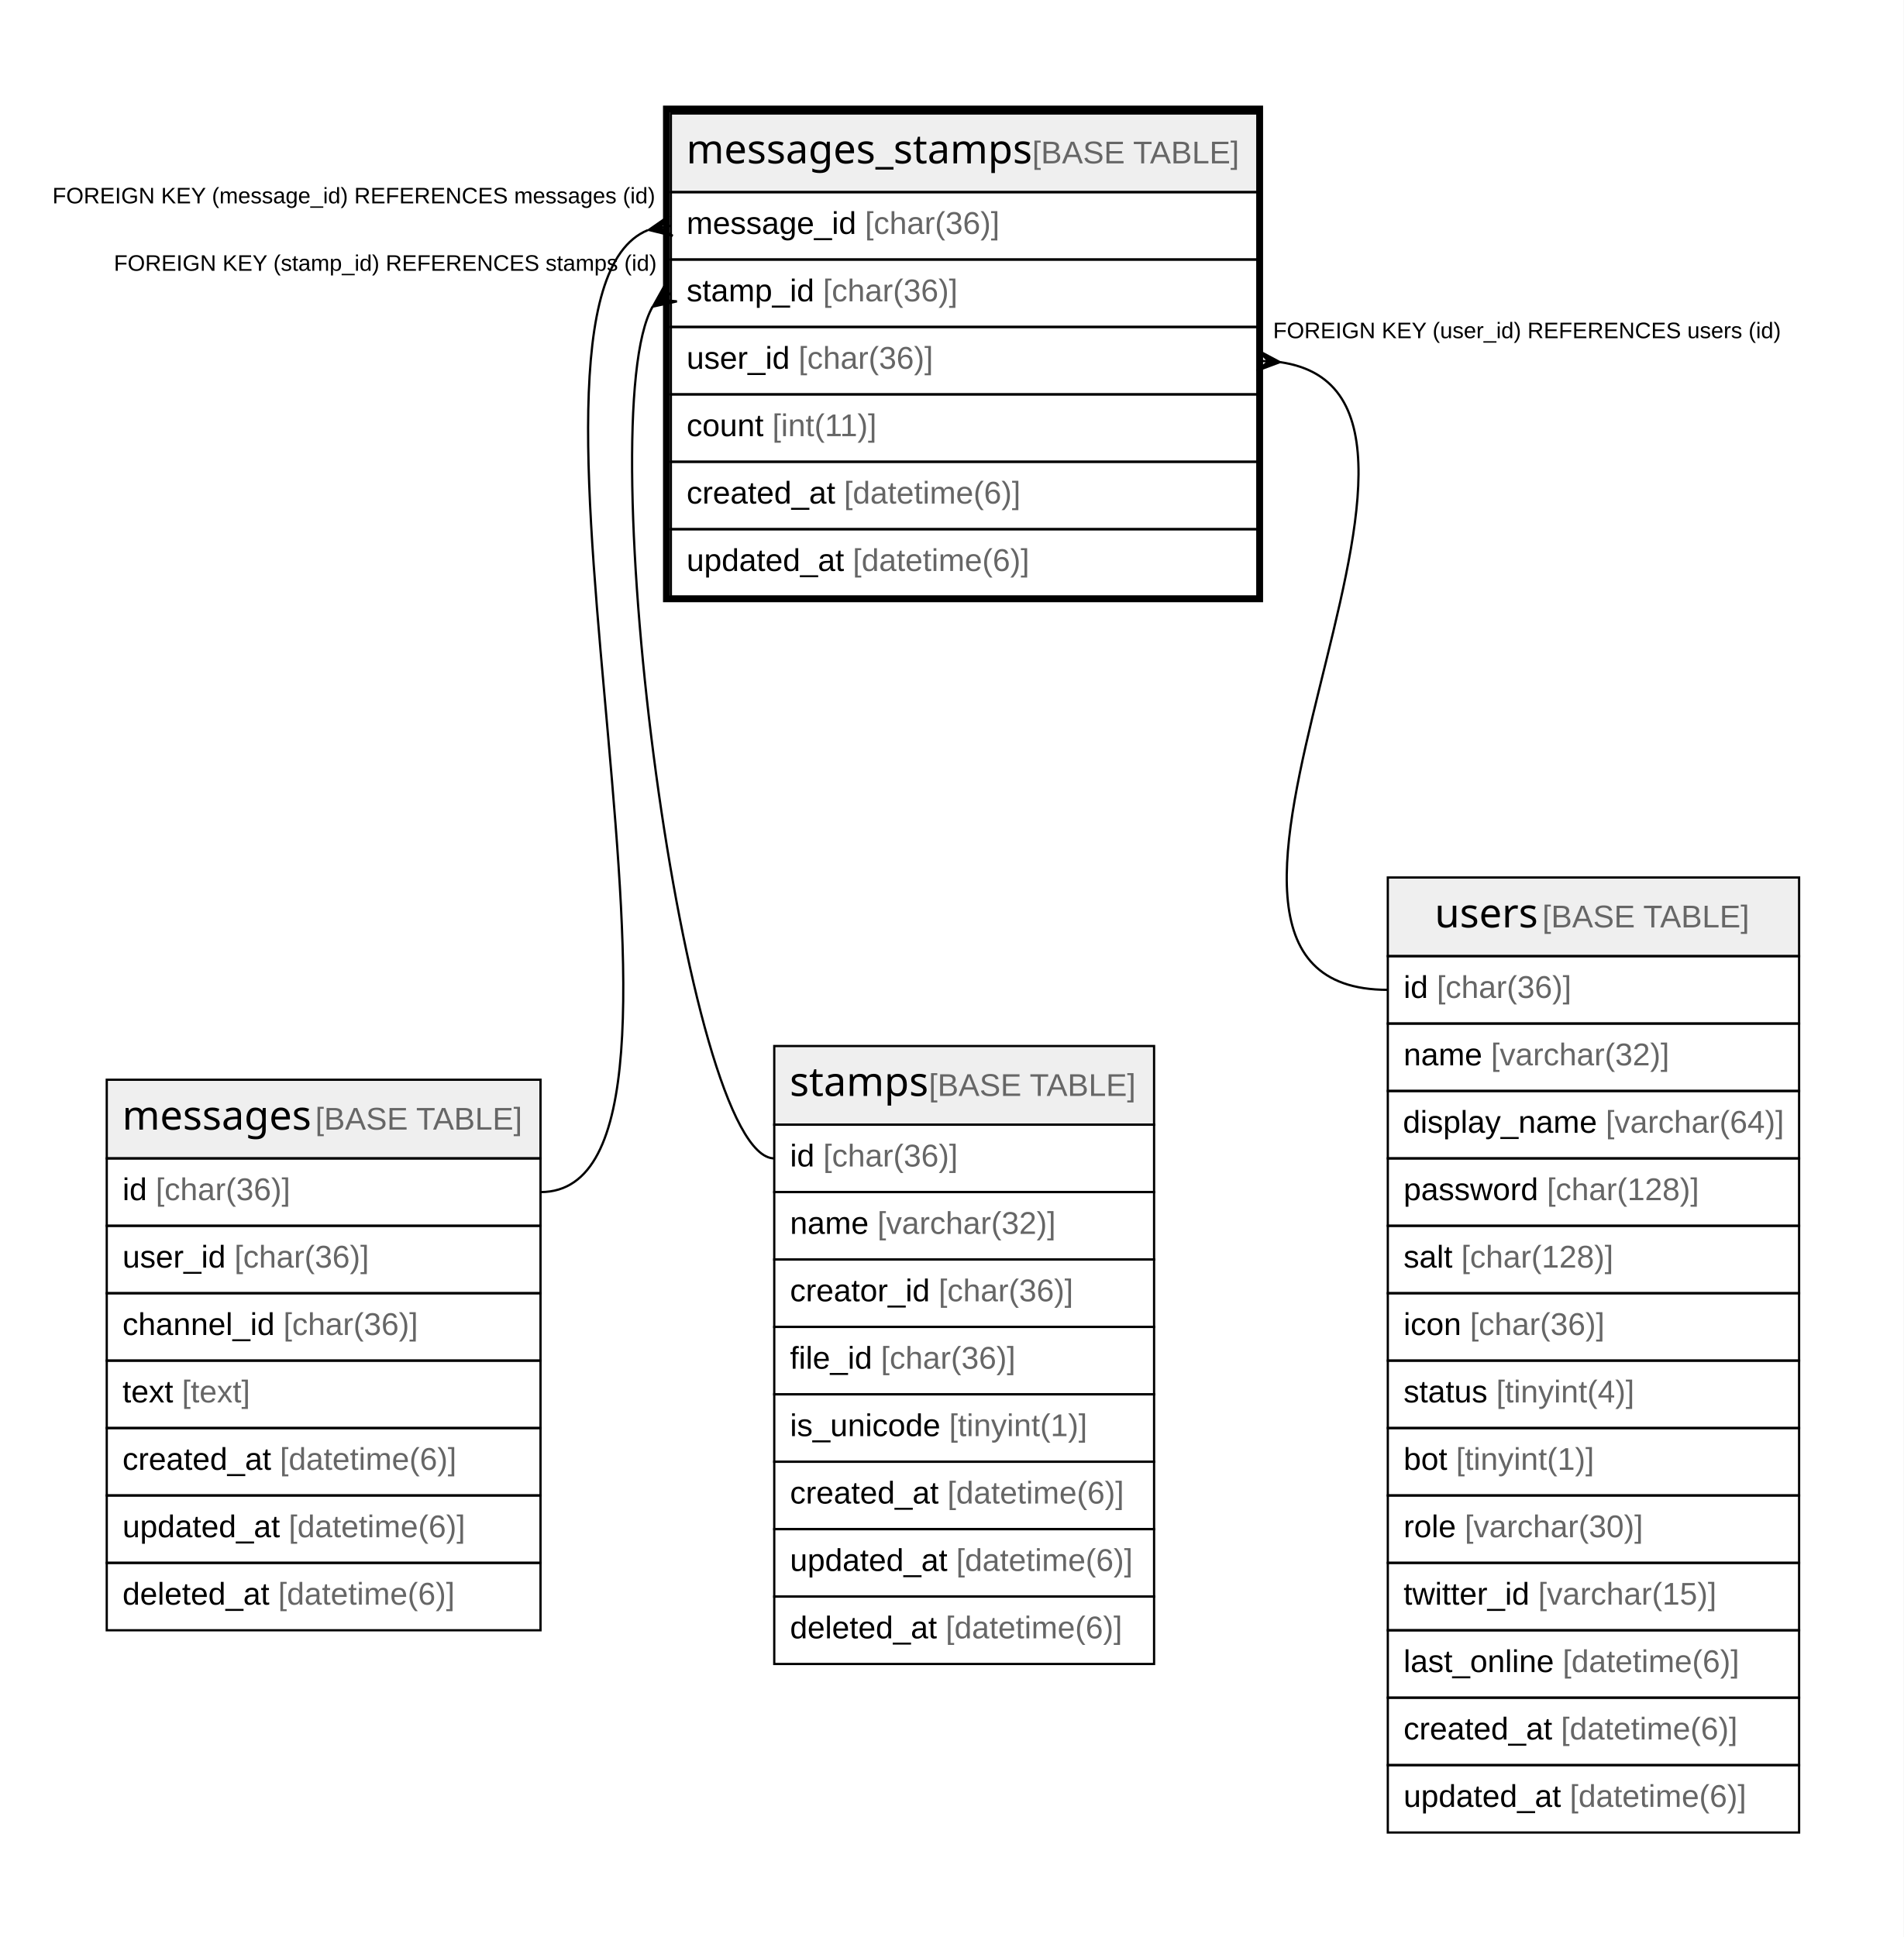
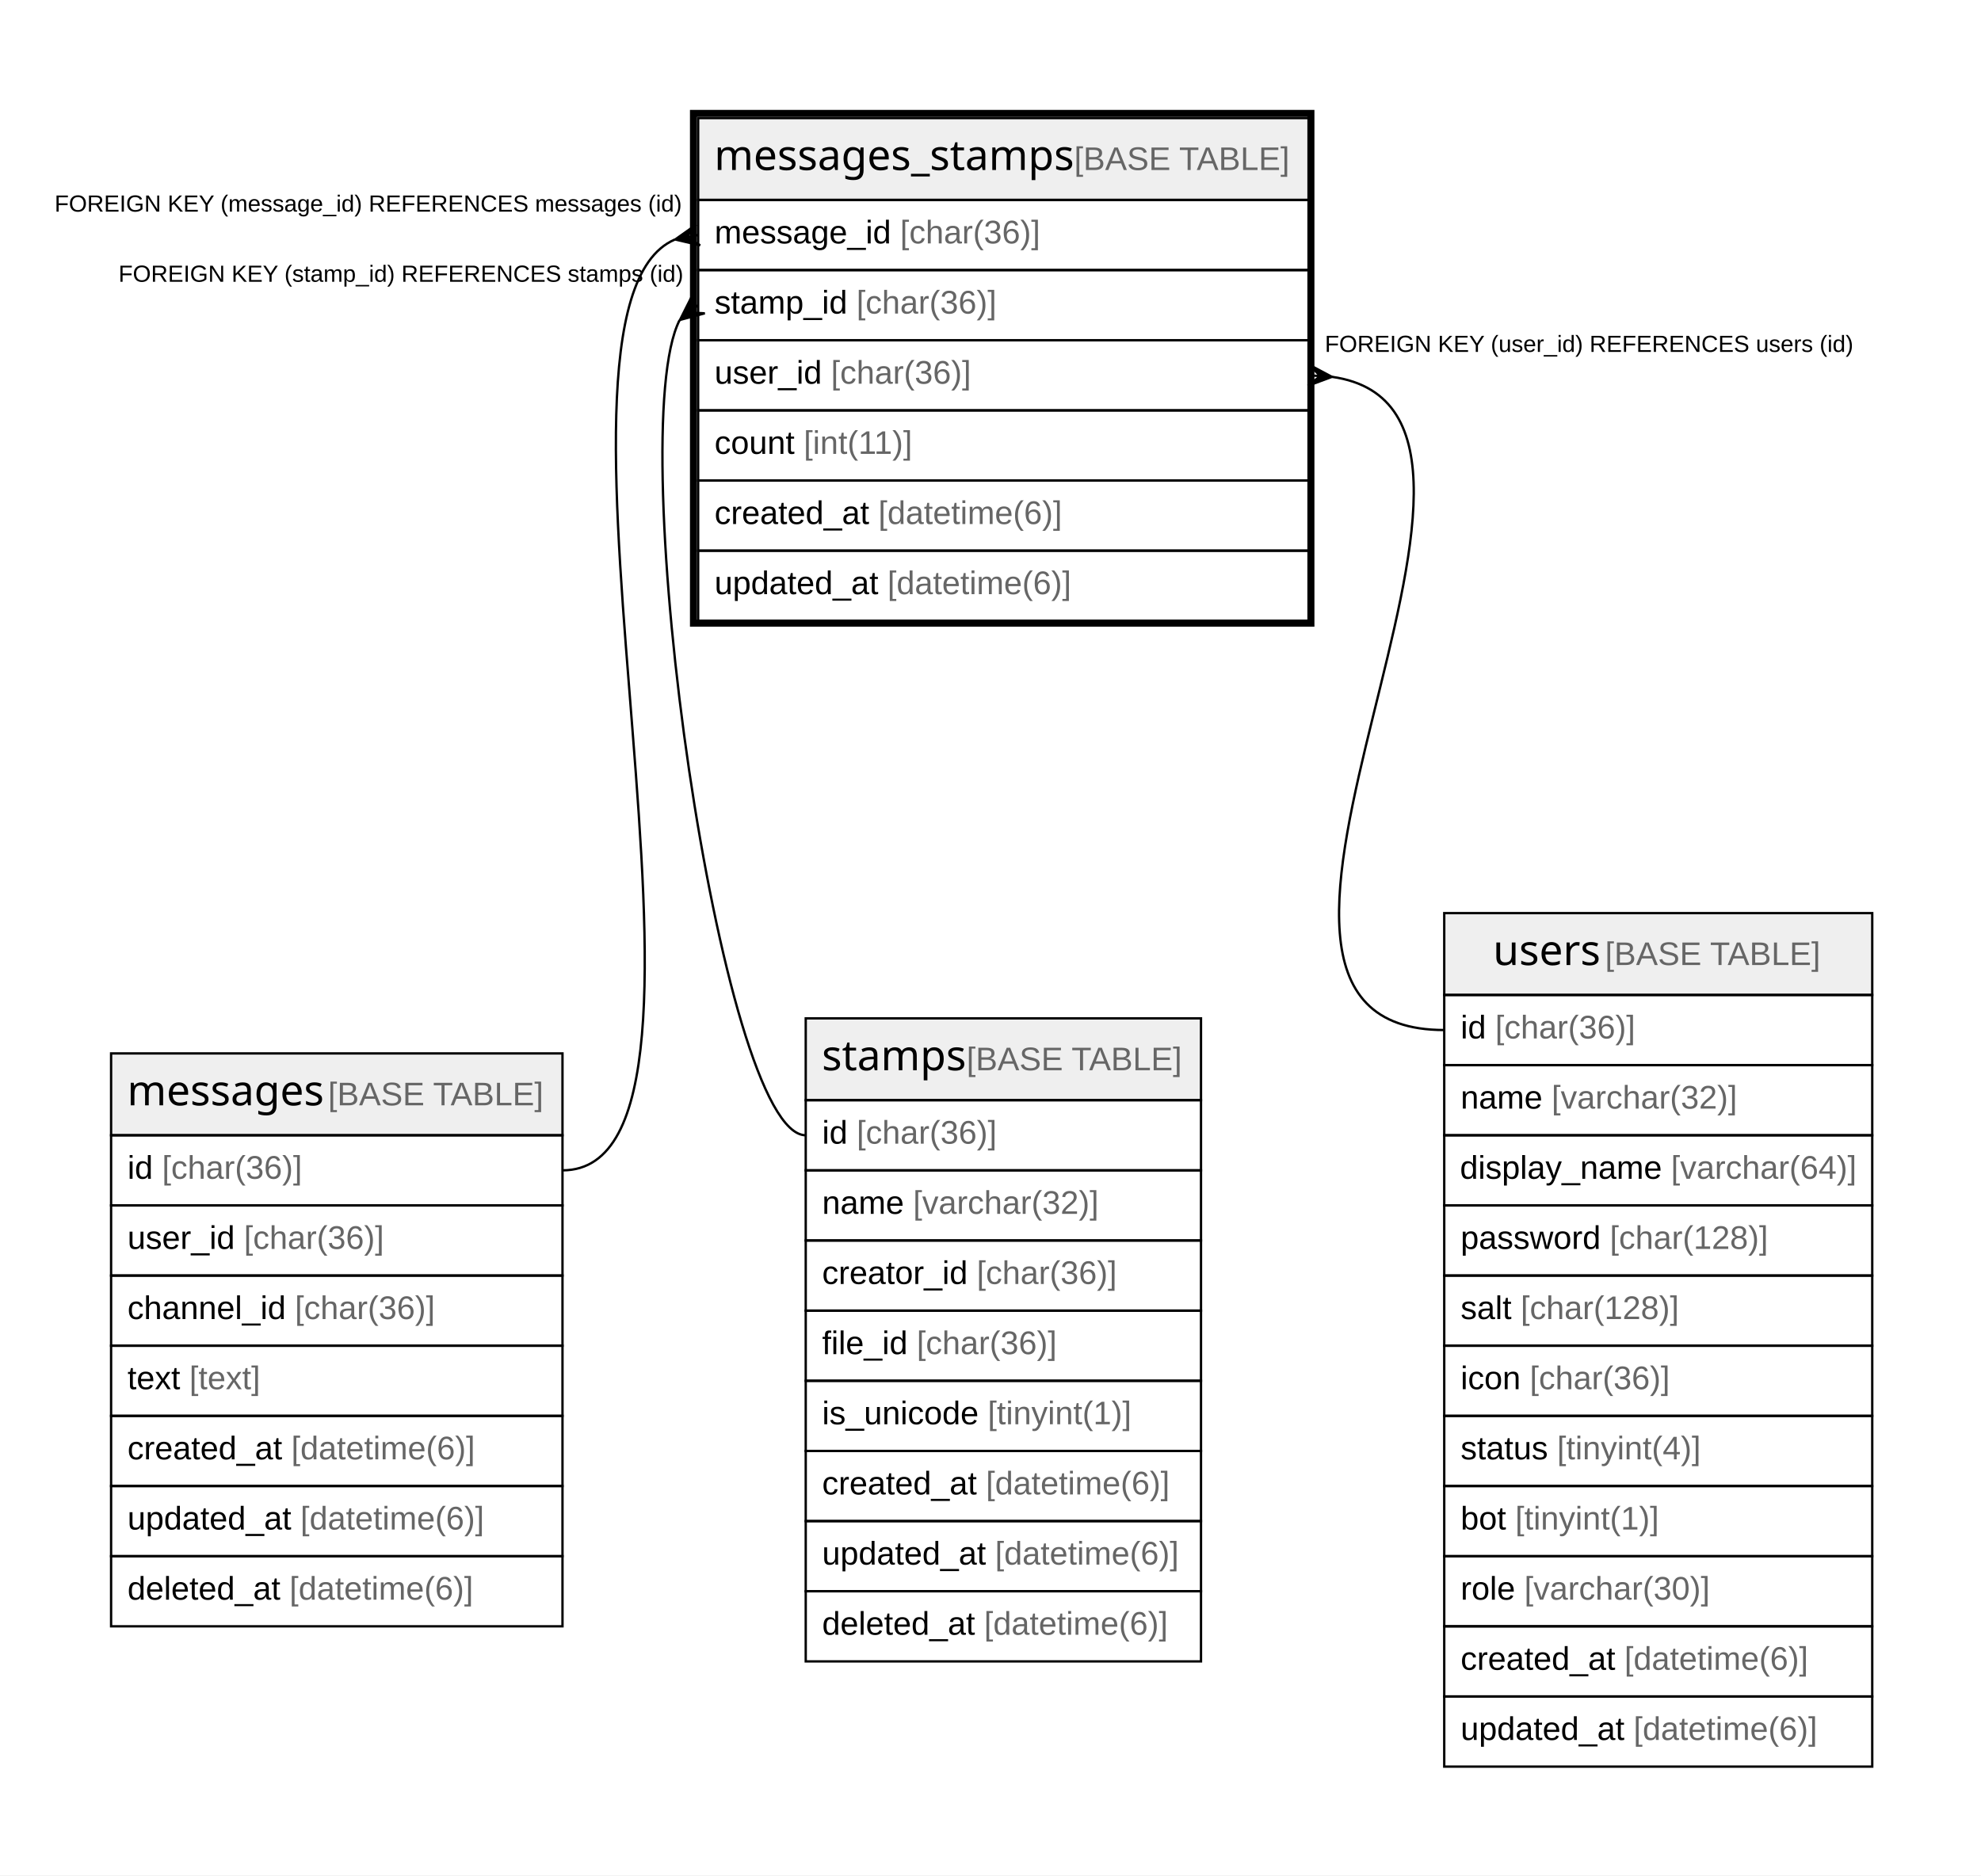
- <svg xmlns="http://www.w3.org/2000/svg" width="847pt" height="862pt" viewBox="0.00 0.00 847.00 862.00">
-   <g id="graph0" class="graph" transform="scale(1 1) rotate(0) translate(4 858)">
-     <polygon fill="#ffffff" stroke="transparent" points="-4,4 -4,-858 843,-858 843,4 -4,4" />
+ <svg xmlns="http://www.w3.org/2000/svg" width="847pt" height="802pt" viewBox="0.00 0.00 847.00 802.00">
+   <g id="graph0" class="graph" transform="scale(1 1) rotate(0) translate(4 798)">
+     <polygon fill="#ffffff" stroke="transparent" points="-4,4 -4,-798 843,-798 843,4 -4,4" />
    <g id="node1" class="node">
-       <polygon fill="#efefef" stroke="transparent" points="294.5,-772.5 294.5,-807.5 555.5,-807.5 555.5,-772.5 294.5,-772.5" />
-       <polygon fill="none" stroke="#000000" points="294.5,-772.5 294.5,-807.5 555.5,-807.5 555.5,-772.5 294.5,-772.5" />
-       <text text-anchor="start" x="301.358" y="-785.3" font-family="Arial Bold" font-size="18.00" fill="#000000">messages_stamps</text>
-       <text text-anchor="start" x="451.388" y="-785.3" font-family="Arial" font-size="14.00" fill="#000000"> </text>
-       <text text-anchor="start" x="455.279" y="-785.3" font-family="Arial" font-size="14.00" fill="#666666">[BASE TABLE]</text>
-       <polygon fill="none" stroke="#000000" points="294.5,-742.5 294.5,-772.5 555.5,-772.5 555.5,-742.5 294.5,-742.5" />
-       <text text-anchor="start" x="301.5" y="-753.9" font-family="Arial" font-size="14.00" fill="#000000">message_id </text>
-       <text text-anchor="start" x="380.853" y="-753.9" font-family="Arial" font-size="14.00" fill="#666666">[char(36)]</text>
-       <polygon fill="none" stroke="#000000" points="294.5,-712.5 294.5,-742.5 555.5,-742.5 555.5,-712.5 294.5,-712.5" />
-       <text text-anchor="start" x="301.5" y="-723.9" font-family="Arial" font-size="14.00" fill="#000000">stamp_id </text>
-       <text text-anchor="start" x="362.179" y="-723.9" font-family="Arial" font-size="14.00" fill="#666666">[char(36)]</text>
+       <polygon fill="#efefef" stroke="transparent" points="294.5,-712.5 294.5,-747.5 555.5,-747.5 555.5,-712.5 294.5,-712.5" />
+       <polygon fill="none" stroke="#000000" points="294.5,-712.5 294.5,-747.5 555.5,-747.5 555.5,-712.5 294.5,-712.5" />
+       <text text-anchor="start" x="301.358" y="-725.3" font-family="Arial Bold" font-size="18.00" fill="#000000">messages_stamps</text>
+       <text text-anchor="start" x="451.388" y="-725.3" font-family="Arial" font-size="14.00" fill="#000000"> </text>
+       <text text-anchor="start" x="455.279" y="-725.3" font-family="Arial" font-size="14.00" fill="#666666">[BASE TABLE]</text>
      <polygon fill="none" stroke="#000000" points="294.5,-682.5 294.5,-712.5 555.5,-712.5 555.5,-682.5 294.5,-682.5" />
-       <text text-anchor="start" x="301.5" y="-693.9" font-family="Arial" font-size="14.00" fill="#000000">user_id </text>
-       <text text-anchor="start" x="351.288" y="-693.9" font-family="Arial" font-size="14.00" fill="#666666">[char(36)]</text>
+       <text text-anchor="start" x="301.5" y="-693.9" font-family="Arial" font-size="14.00" fill="#000000">message_id </text>
+       <text text-anchor="start" x="380.853" y="-693.9" font-family="Arial" font-size="14.00" fill="#666666">[char(36)]</text>
      <polygon fill="none" stroke="#000000" points="294.5,-652.5 294.5,-682.5 555.5,-682.5 555.5,-652.5 294.5,-652.5" />
-       <text text-anchor="start" x="301.5" y="-663.9" font-family="Arial" font-size="14.00" fill="#000000">count </text>
-       <text text-anchor="start" x="339.629" y="-663.9" font-family="Arial" font-size="14.00" fill="#666666">[int(11)]</text>
+       <text text-anchor="start" x="301.5" y="-663.9" font-family="Arial" font-size="14.00" fill="#000000">stamp_id </text>
+       <text text-anchor="start" x="362.179" y="-663.9" font-family="Arial" font-size="14.00" fill="#666666">[char(36)]</text>
      <polygon fill="none" stroke="#000000" points="294.5,-622.5 294.5,-652.5 555.5,-652.5 555.5,-622.5 294.5,-622.5" />
-       <text text-anchor="start" x="301.5" y="-633.9" font-family="Arial" font-size="14.00" fill="#000000">created_at </text>
-       <text text-anchor="start" x="371.528" y="-633.9" font-family="Arial" font-size="14.00" fill="#666666">[datetime(6)]</text>
+       <text text-anchor="start" x="301.5" y="-633.9" font-family="Arial" font-size="14.00" fill="#000000">user_id </text>
+       <text text-anchor="start" x="351.288" y="-633.9" font-family="Arial" font-size="14.00" fill="#666666">[char(36)]</text>
      <polygon fill="none" stroke="#000000" points="294.5,-592.5 294.5,-622.5 555.5,-622.5 555.5,-592.5 294.5,-592.5" />
-       <text text-anchor="start" x="301.5" y="-603.9" font-family="Arial" font-size="14.00" fill="#000000">updated_at </text>
-       <text text-anchor="start" x="375.433" y="-603.9" font-family="Arial" font-size="14.00" fill="#666666">[datetime(6)]</text>
-       <polygon fill="none" stroke="#000000" stroke-width="3" points="292.5,-591.5 292.5,-809.5 556.5,-809.5 556.5,-591.5 292.5,-591.5" />
+       <text text-anchor="start" x="301.5" y="-603.9" font-family="Arial" font-size="14.00" fill="#000000">count </text>
+       <text text-anchor="start" x="339.629" y="-603.9" font-family="Arial" font-size="14.00" fill="#666666">[int(11)]</text>
+       <polygon fill="none" stroke="#000000" points="294.5,-562.5 294.5,-592.5 555.5,-592.5 555.5,-562.5 294.5,-562.5" />
+       <text text-anchor="start" x="301.5" y="-573.9" font-family="Arial" font-size="14.00" fill="#000000">created_at </text>
+       <text text-anchor="start" x="371.528" y="-573.9" font-family="Arial" font-size="14.00" fill="#666666">[datetime(6)]</text>
+       <polygon fill="none" stroke="#000000" points="294.5,-532.5 294.5,-562.5 555.5,-562.5 555.5,-532.5 294.5,-532.5" />
+       <text text-anchor="start" x="301.5" y="-543.9" font-family="Arial" font-size="14.00" fill="#000000">updated_at </text>
+       <text text-anchor="start" x="375.433" y="-543.9" font-family="Arial" font-size="14.00" fill="#666666">[datetime(6)]</text>
+       <polygon fill="none" stroke="#000000" stroke-width="3" points="292.5,-531.5 292.5,-749.5 556.5,-749.5 556.5,-531.5 292.5,-531.5" />
    </g>
    <g id="node2" class="node">
-       <polygon fill="#efefef" stroke="transparent" points="43.5,-342.5 43.5,-377.5 236.5,-377.5 236.5,-342.5 43.5,-342.5" />
-       <polygon fill="none" stroke="#000000" points="43.5,-342.5 43.5,-377.5 236.5,-377.5 236.5,-342.5 43.5,-342.5" />
-       <text text-anchor="start" x="50.365" y="-355.3" font-family="Arial Bold" font-size="18.00" fill="#000000">messages</text>
-       <text text-anchor="start" x="132.382" y="-355.3" font-family="Arial" font-size="14.00" fill="#000000"> </text>
-       <text text-anchor="start" x="136.272" y="-355.3" font-family="Arial" font-size="14.00" fill="#666666">[BASE TABLE]</text>
-       <polygon fill="none" stroke="#000000" points="43.5,-312.5 43.5,-342.5 236.5,-342.5 236.5,-312.5 43.5,-312.5" />
-       <text text-anchor="start" x="50.5" y="-323.9" font-family="Arial" font-size="14.00" fill="#000000">id </text>
-       <text text-anchor="start" x="65.28" y="-323.9" font-family="Arial" font-size="14.00" fill="#666666">[char(36)]</text>
+       <polygon fill="#efefef" stroke="transparent" points="43.5,-312.5 43.5,-347.5 236.5,-347.5 236.5,-312.5 43.5,-312.5" />
+       <polygon fill="none" stroke="#000000" points="43.5,-312.5 43.5,-347.5 236.5,-347.5 236.5,-312.5 43.5,-312.5" />
+       <text text-anchor="start" x="50.365" y="-325.3" font-family="Arial Bold" font-size="18.00" fill="#000000">messages</text>
+       <text text-anchor="start" x="132.382" y="-325.3" font-family="Arial" font-size="14.00" fill="#000000"> </text>
+       <text text-anchor="start" x="136.272" y="-325.3" font-family="Arial" font-size="14.00" fill="#666666">[BASE TABLE]</text>
      <polygon fill="none" stroke="#000000" points="43.5,-282.5 43.5,-312.5 236.5,-312.5 236.5,-282.5 43.5,-282.5" />
-       <text text-anchor="start" x="50.5" y="-293.9" font-family="Arial" font-size="14.00" fill="#000000">user_id </text>
-       <text text-anchor="start" x="100.288" y="-293.9" font-family="Arial" font-size="14.00" fill="#666666">[char(36)]</text>
+       <text text-anchor="start" x="50.5" y="-293.9" font-family="Arial" font-size="14.00" fill="#000000">id </text>
+       <text text-anchor="start" x="65.28" y="-293.9" font-family="Arial" font-size="14.00" fill="#666666">[char(36)]</text>
      <polygon fill="none" stroke="#000000" points="43.5,-252.5 43.5,-282.5 236.5,-282.5 236.5,-252.5 43.5,-252.5" />
-       <text text-anchor="start" x="50.5" y="-263.9" font-family="Arial" font-size="14.00" fill="#000000">channel_id </text>
-       <text text-anchor="start" x="122.082" y="-263.9" font-family="Arial" font-size="14.00" fill="#666666">[char(36)]</text>
+       <text text-anchor="start" x="50.5" y="-263.9" font-family="Arial" font-size="14.00" fill="#000000">user_id </text>
+       <text text-anchor="start" x="100.288" y="-263.9" font-family="Arial" font-size="14.00" fill="#666666">[char(36)]</text>
      <polygon fill="none" stroke="#000000" points="43.5,-222.5 43.5,-252.5 236.5,-252.5 236.5,-222.5 43.5,-222.5" />
-       <text text-anchor="start" x="50.5" y="-233.9" font-family="Arial" font-size="14.00" fill="#000000">text </text>
-       <text text-anchor="start" x="76.954" y="-233.9" font-family="Arial" font-size="14.00" fill="#666666">[text]</text>
+       <text text-anchor="start" x="50.5" y="-233.9" font-family="Arial" font-size="14.00" fill="#000000">channel_id </text>
+       <text text-anchor="start" x="122.082" y="-233.9" font-family="Arial" font-size="14.00" fill="#666666">[char(36)]</text>
      <polygon fill="none" stroke="#000000" points="43.5,-192.5 43.5,-222.5 236.5,-222.5 236.5,-192.5 43.5,-192.5" />
-       <text text-anchor="start" x="50.5" y="-203.9" font-family="Arial" font-size="14.00" fill="#000000">created_at </text>
-       <text text-anchor="start" x="120.528" y="-203.9" font-family="Arial" font-size="14.00" fill="#666666">[datetime(6)]</text>
+       <text text-anchor="start" x="50.5" y="-203.9" font-family="Arial" font-size="14.00" fill="#000000">text </text>
+       <text text-anchor="start" x="76.954" y="-203.9" font-family="Arial" font-size="14.00" fill="#666666">[text]</text>
      <polygon fill="none" stroke="#000000" points="43.5,-162.5 43.5,-192.5 236.5,-192.5 236.5,-162.5 43.5,-162.5" />
-       <text text-anchor="start" x="50.5" y="-173.9" font-family="Arial" font-size="14.00" fill="#000000">updated_at </text>
-       <text text-anchor="start" x="124.433" y="-173.9" font-family="Arial" font-size="14.00" fill="#666666">[datetime(6)]</text>
+       <text text-anchor="start" x="50.5" y="-173.9" font-family="Arial" font-size="14.00" fill="#000000">created_at </text>
+       <text text-anchor="start" x="120.528" y="-173.9" font-family="Arial" font-size="14.00" fill="#666666">[datetime(6)]</text>
      <polygon fill="none" stroke="#000000" points="43.5,-132.5 43.5,-162.5 236.5,-162.5 236.5,-132.5 43.5,-132.5" />
-       <text text-anchor="start" x="50.5" y="-143.9" font-family="Arial" font-size="14.00" fill="#000000">deleted_at </text>
-       <text text-anchor="start" x="119.757" y="-143.9" font-family="Arial" font-size="14.00" fill="#666666">[datetime(6)]</text>
+       <text text-anchor="start" x="50.5" y="-143.9" font-family="Arial" font-size="14.00" fill="#000000">updated_at </text>
+       <text text-anchor="start" x="124.433" y="-143.9" font-family="Arial" font-size="14.00" fill="#666666">[datetime(6)]</text>
+       <polygon fill="none" stroke="#000000" points="43.5,-102.5 43.5,-132.5 236.5,-132.5 236.5,-102.5 43.5,-102.5" />
+       <text text-anchor="start" x="50.5" y="-113.9" font-family="Arial" font-size="14.00" fill="#000000">deleted_at </text>
+       <text text-anchor="start" x="119.757" y="-113.9" font-family="Arial" font-size="14.00" fill="#666666">[datetime(6)]</text>
    </g>
    <g id="edge1" class="edge">
-       <path fill="none" stroke="#000000" d="M284.232,-755.583C208.261,-724.562 329.154,-327.5 236.5,-327.5" />
-       <polygon fill="#000000" stroke="#000000" points="284.67,-755.665 293.674,-761.924 289.585,-756.582 294.5,-757.5 294.5,-757.5 294.5,-757.5 289.585,-756.582 295.326,-753.076 284.67,-755.665 284.67,-755.665" />
-       <text text-anchor="start" x="19.327" y="-767.5" font-family="Arial" font-size="10.00" fill="#000000">FOREIGN KEY (message_id) REFERENCES messages (id)</text>
+       <path fill="none" stroke="#000000" d="M284.486,-695.537C214.304,-665.36 322.635,-297.5 236.5,-297.5" />
+       <polygon fill="#000000" stroke="#000000" points="284.687,-695.576 293.634,-701.916 289.593,-696.538 294.5,-697.5 294.5,-697.5 294.5,-697.5 289.593,-696.538 295.366,-693.084 284.687,-695.576 284.687,-695.576" />
+       <text text-anchor="start" x="19.327" y="-707.5" font-family="Arial" font-size="10.00" fill="#000000">FOREIGN KEY (message_id) REFERENCES messages (id)</text>
    </g>
    <g id="node3" class="node">
-       <polygon fill="#efefef" stroke="transparent" points="340.5,-357.5 340.5,-392.5 509.5,-392.5 509.5,-357.5 340.5,-357.5" />
-       <polygon fill="none" stroke="#000000" points="340.5,-357.5 340.5,-392.5 509.5,-392.5 509.5,-357.5 340.5,-357.5" />
-       <text text-anchor="start" x="347.37" y="-370.3" font-family="Arial Bold" font-size="18.00" fill="#000000">stamps</text>
-       <text text-anchor="start" x="405.377" y="-370.3" font-family="Arial" font-size="14.00" fill="#000000"> </text>
-       <text text-anchor="start" x="409.267" y="-370.3" font-family="Arial" font-size="14.00" fill="#666666">[BASE TABLE]</text>
-       <polygon fill="none" stroke="#000000" points="340.5,-327.5 340.5,-357.5 509.5,-357.5 509.5,-327.5 340.5,-327.5" />
-       <text text-anchor="start" x="347.5" y="-338.9" font-family="Arial" font-size="14.00" fill="#000000">id </text>
-       <text text-anchor="start" x="362.28" y="-338.9" font-family="Arial" font-size="14.00" fill="#666666">[char(36)]</text>
+       <polygon fill="#efefef" stroke="transparent" points="340.5,-327.5 340.5,-362.5 509.5,-362.5 509.5,-327.5 340.5,-327.5" />
+       <polygon fill="none" stroke="#000000" points="340.5,-327.5 340.5,-362.5 509.5,-362.5 509.5,-327.5 340.5,-327.5" />
+       <text text-anchor="start" x="347.37" y="-340.3" font-family="Arial Bold" font-size="18.00" fill="#000000">stamps</text>
+       <text text-anchor="start" x="405.377" y="-340.3" font-family="Arial" font-size="14.00" fill="#000000"> </text>
+       <text text-anchor="start" x="409.267" y="-340.3" font-family="Arial" font-size="14.00" fill="#666666">[BASE TABLE]</text>
      <polygon fill="none" stroke="#000000" points="340.5,-297.5 340.5,-327.5 509.5,-327.5 509.5,-297.5 340.5,-297.5" />
-       <text text-anchor="start" x="347.5" y="-308.9" font-family="Arial" font-size="14.00" fill="#000000">name </text>
-       <text text-anchor="start" x="386.399" y="-308.9" font-family="Arial" font-size="14.00" fill="#666666">[varchar(32)]</text>
+       <text text-anchor="start" x="347.5" y="-308.9" font-family="Arial" font-size="14.00" fill="#000000">id </text>
+       <text text-anchor="start" x="362.28" y="-308.9" font-family="Arial" font-size="14.00" fill="#666666">[char(36)]</text>
      <polygon fill="none" stroke="#000000" points="340.5,-267.5 340.5,-297.5 509.5,-297.5 509.5,-267.5 340.5,-267.5" />
-       <text text-anchor="start" x="347.5" y="-278.9" font-family="Arial" font-size="14.00" fill="#000000">creator_id </text>
-       <text text-anchor="start" x="413.622" y="-278.9" font-family="Arial" font-size="14.00" fill="#666666">[char(36)]</text>
+       <text text-anchor="start" x="347.5" y="-278.9" font-family="Arial" font-size="14.00" fill="#000000">name </text>
+       <text text-anchor="start" x="386.399" y="-278.9" font-family="Arial" font-size="14.00" fill="#666666">[varchar(32)]</text>
      <polygon fill="none" stroke="#000000" points="340.5,-237.5 340.5,-267.5 509.5,-267.5 509.5,-237.5 340.5,-237.5" />
-       <text text-anchor="start" x="347.5" y="-248.9" font-family="Arial" font-size="14.00" fill="#000000">file_id </text>
-       <text text-anchor="start" x="387.949" y="-248.9" font-family="Arial" font-size="14.00" fill="#666666">[char(36)]</text>
+       <text text-anchor="start" x="347.5" y="-248.9" font-family="Arial" font-size="14.00" fill="#000000">creator_id </text>
+       <text text-anchor="start" x="413.622" y="-248.9" font-family="Arial" font-size="14.00" fill="#666666">[char(36)]</text>
      <polygon fill="none" stroke="#000000" points="340.5,-207.5 340.5,-237.5 509.5,-237.5 509.5,-207.5 340.5,-207.5" />
-       <text text-anchor="start" x="347.5" y="-218.9" font-family="Arial" font-size="14.00" fill="#000000">is_unicode </text>
-       <text text-anchor="start" x="418.299" y="-218.9" font-family="Arial" font-size="14.00" fill="#666666">[tinyint(1)]</text>
+       <text text-anchor="start" x="347.5" y="-218.9" font-family="Arial" font-size="14.00" fill="#000000">file_id </text>
+       <text text-anchor="start" x="387.949" y="-218.9" font-family="Arial" font-size="14.00" fill="#666666">[char(36)]</text>
      <polygon fill="none" stroke="#000000" points="340.5,-177.5 340.5,-207.5 509.5,-207.5 509.5,-177.5 340.5,-177.5" />
-       <text text-anchor="start" x="347.5" y="-188.9" font-family="Arial" font-size="14.00" fill="#000000">created_at </text>
-       <text text-anchor="start" x="417.528" y="-188.9" font-family="Arial" font-size="14.00" fill="#666666">[datetime(6)]</text>
+       <text text-anchor="start" x="347.5" y="-188.9" font-family="Arial" font-size="14.00" fill="#000000">is_unicode </text>
+       <text text-anchor="start" x="418.299" y="-188.9" font-family="Arial" font-size="14.00" fill="#666666">[tinyint(1)]</text>
      <polygon fill="none" stroke="#000000" points="340.5,-147.5 340.5,-177.5 509.5,-177.5 509.5,-147.5 340.5,-147.5" />
-       <text text-anchor="start" x="347.5" y="-158.9" font-family="Arial" font-size="14.00" fill="#000000">updated_at </text>
-       <text text-anchor="start" x="421.433" y="-158.9" font-family="Arial" font-size="14.00" fill="#666666">[datetime(6)]</text>
+       <text text-anchor="start" x="347.5" y="-158.9" font-family="Arial" font-size="14.00" fill="#000000">created_at </text>
+       <text text-anchor="start" x="417.528" y="-158.9" font-family="Arial" font-size="14.00" fill="#666666">[datetime(6)]</text>
      <polygon fill="none" stroke="#000000" points="340.5,-117.5 340.5,-147.5 509.5,-147.5 509.5,-117.5 340.5,-117.5" />
-       <text text-anchor="start" x="347.5" y="-128.9" font-family="Arial" font-size="14.00" fill="#000000">deleted_at </text>
-       <text text-anchor="start" x="416.757" y="-128.9" font-family="Arial" font-size="14.00" fill="#666666">[datetime(6)]</text>
+       <text text-anchor="start" x="347.5" y="-128.9" font-family="Arial" font-size="14.00" fill="#000000">updated_at </text>
+       <text text-anchor="start" x="421.433" y="-128.9" font-family="Arial" font-size="14.00" fill="#666666">[datetime(6)]</text>
+       <polygon fill="none" stroke="#000000" points="340.5,-87.5 340.5,-117.5 509.5,-117.5 509.5,-87.5 340.5,-87.5" />
+       <text text-anchor="start" x="347.5" y="-98.9" font-family="Arial" font-size="14.00" fill="#000000">deleted_at </text>
+       <text text-anchor="start" x="416.757" y="-98.9" font-family="Arial" font-size="14.00" fill="#666666">[datetime(6)]</text>
    </g>
    <g id="edge2" class="edge">
-       <path fill="none" stroke="#000000" d="M286.342,-721.453C258.23,-672.472 300.615,-342.5 340.5,-342.5" />
-       <polygon fill="#000000" stroke="#000000" points="286.466,-721.545 291.82,-731.115 290.483,-724.522 294.5,-727.5 294.5,-727.5 294.5,-727.5 290.483,-724.522 297.18,-723.885 286.466,-721.545 286.466,-721.545" />
-       <text text-anchor="start" x="46.666" y="-737.5" font-family="Arial" font-size="10.00" fill="#000000">FOREIGN KEY (stamp_id) REFERENCES stamps (id)</text>
+       <path fill="none" stroke="#000000" d="M286.548,-661.035C262.053,-612.921 303.911,-312.5 340.5,-312.5" />
+       <polygon fill="#000000" stroke="#000000" points="286.74,-661.192 291.661,-670.992 290.62,-664.346 294.5,-667.5 294.5,-667.5 294.5,-667.5 290.62,-664.346 297.339,-664.008 286.74,-661.192 286.74,-661.192" />
+       <text text-anchor="start" x="46.666" y="-677.5" font-family="Arial" font-size="10.00" fill="#000000">FOREIGN KEY (stamp_id) REFERENCES stamps (id)</text>
    </g>
    <g id="node4" class="node">
-       <polygon fill="#efefef" stroke="transparent" points="613.5,-432.5 613.5,-467.5 796.5,-467.5 796.5,-432.5 613.5,-432.5" />
-       <polygon fill="none" stroke="#000000" points="613.5,-432.5 613.5,-467.5 796.5,-467.5 796.5,-432.5 613.5,-432.5" />
-       <text text-anchor="start" x="634.371" y="-445.3" font-family="Arial Bold" font-size="18.00" fill="#000000">users</text>
-       <text text-anchor="start" x="678.375" y="-445.3" font-family="Arial" font-size="14.00" fill="#000000"> </text>
-       <text text-anchor="start" x="682.266" y="-445.3" font-family="Arial" font-size="14.00" fill="#666666">[BASE TABLE]</text>
-       <polygon fill="none" stroke="#000000" points="613.5,-402.5 613.5,-432.5 796.5,-432.5 796.5,-402.5 613.5,-402.5" />
-       <text text-anchor="start" x="620.5" y="-413.9" font-family="Arial" font-size="14.00" fill="#000000">id </text>
-       <text text-anchor="start" x="635.28" y="-413.9" font-family="Arial" font-size="14.00" fill="#666666">[char(36)]</text>
-       <polygon fill="none" stroke="#000000" points="613.5,-372.5 613.5,-402.5 796.5,-402.5 796.5,-372.5 613.5,-372.5" />
-       <text text-anchor="start" x="620.5" y="-383.9" font-family="Arial" font-size="14.00" fill="#000000">name </text>
-       <text text-anchor="start" x="659.399" y="-383.9" font-family="Arial" font-size="14.00" fill="#666666">[varchar(32)]</text>
+       <polygon fill="#efefef" stroke="transparent" points="613.5,-372.5 613.5,-407.5 796.5,-407.5 796.5,-372.5 613.5,-372.5" />
+       <polygon fill="none" stroke="#000000" points="613.5,-372.5 613.5,-407.5 796.5,-407.5 796.5,-372.5 613.5,-372.5" />
+       <text text-anchor="start" x="634.371" y="-385.3" font-family="Arial Bold" font-size="18.00" fill="#000000">users</text>
+       <text text-anchor="start" x="678.375" y="-385.3" font-family="Arial" font-size="14.00" fill="#000000"> </text>
+       <text text-anchor="start" x="682.266" y="-385.3" font-family="Arial" font-size="14.00" fill="#666666">[BASE TABLE]</text>
      <polygon fill="none" stroke="#000000" points="613.5,-342.5 613.5,-372.5 796.5,-372.5 796.5,-342.5 613.5,-342.5" />
-       <text text-anchor="start" x="620.21" y="-353.9" font-family="Arial" font-size="14.00" fill="#000000">display_name </text>
-       <text text-anchor="start" x="710.453" y="-353.9" font-family="Arial" font-size="14.00" fill="#666666">[varchar(64)]</text>
+       <text text-anchor="start" x="620.5" y="-353.9" font-family="Arial" font-size="14.00" fill="#000000">id </text>
+       <text text-anchor="start" x="635.28" y="-353.9" font-family="Arial" font-size="14.00" fill="#666666">[char(36)]</text>
      <polygon fill="none" stroke="#000000" points="613.5,-312.5 613.5,-342.5 796.5,-342.5 796.5,-312.5 613.5,-312.5" />
-       <text text-anchor="start" x="620.5" y="-323.9" font-family="Arial" font-size="14.00" fill="#000000">password </text>
-       <text text-anchor="start" x="684.288" y="-323.9" font-family="Arial" font-size="14.00" fill="#666666">[char(128)]</text>
+       <text text-anchor="start" x="620.5" y="-323.9" font-family="Arial" font-size="14.00" fill="#000000">name </text>
+       <text text-anchor="start" x="659.399" y="-323.9" font-family="Arial" font-size="14.00" fill="#666666">[varchar(32)]</text>
      <polygon fill="none" stroke="#000000" points="613.5,-282.5 613.5,-312.5 796.5,-312.5 796.5,-282.5 613.5,-282.5" />
-       <text text-anchor="start" x="620.5" y="-293.9" font-family="Arial" font-size="14.00" fill="#000000">salt </text>
-       <text text-anchor="start" x="646.17" y="-293.9" font-family="Arial" font-size="14.00" fill="#666666">[char(128)]</text>
+       <text text-anchor="start" x="620.21" y="-293.9" font-family="Arial" font-size="14.00" fill="#000000">display_name </text>
+       <text text-anchor="start" x="710.453" y="-293.9" font-family="Arial" font-size="14.00" fill="#666666">[varchar(64)]</text>
      <polygon fill="none" stroke="#000000" points="613.5,-252.5 613.5,-282.5 796.5,-282.5 796.5,-252.5 613.5,-252.5" />
-       <text text-anchor="start" x="620.5" y="-263.9" font-family="Arial" font-size="14.00" fill="#000000">icon </text>
-       <text text-anchor="start" x="650.062" y="-263.9" font-family="Arial" font-size="14.00" fill="#666666">[char(36)]</text>
+       <text text-anchor="start" x="620.5" y="-263.9" font-family="Arial" font-size="14.00" fill="#000000">password </text>
+       <text text-anchor="start" x="684.288" y="-263.9" font-family="Arial" font-size="14.00" fill="#666666">[char(128)]</text>
      <polygon fill="none" stroke="#000000" points="613.5,-222.5 613.5,-252.5 796.5,-252.5 796.5,-222.5 613.5,-222.5" />
-       <text text-anchor="start" x="620.5" y="-233.9" font-family="Arial" font-size="14.00" fill="#000000">status </text>
-       <text text-anchor="start" x="661.737" y="-233.9" font-family="Arial" font-size="14.00" fill="#666666">[tinyint(4)]</text>
+       <text text-anchor="start" x="620.5" y="-233.9" font-family="Arial" font-size="14.00" fill="#000000">salt </text>
+       <text text-anchor="start" x="646.17" y="-233.9" font-family="Arial" font-size="14.00" fill="#666666">[char(128)]</text>
      <polygon fill="none" stroke="#000000" points="613.5,-192.5 613.5,-222.5 796.5,-222.5 796.5,-192.5 613.5,-192.5" />
-       <text text-anchor="start" x="620.5" y="-203.9" font-family="Arial" font-size="14.00" fill="#000000">bot </text>
-       <text text-anchor="start" x="643.846" y="-203.9" font-family="Arial" font-size="14.00" fill="#666666">[tinyint(1)]</text>
+       <text text-anchor="start" x="620.5" y="-203.9" font-family="Arial" font-size="14.00" fill="#000000">icon </text>
+       <text text-anchor="start" x="650.062" y="-203.9" font-family="Arial" font-size="14.00" fill="#666666">[char(36)]</text>
      <polygon fill="none" stroke="#000000" points="613.5,-162.5 613.5,-192.5 796.5,-192.5 796.5,-162.5 613.5,-162.5" />
-       <text text-anchor="start" x="620.5" y="-173.9" font-family="Arial" font-size="14.00" fill="#000000">role </text>
-       <text text-anchor="start" x="647.723" y="-173.9" font-family="Arial" font-size="14.00" fill="#666666">[varchar(30)]</text>
+       <text text-anchor="start" x="620.5" y="-173.9" font-family="Arial" font-size="14.00" fill="#000000">status </text>
+       <text text-anchor="start" x="661.737" y="-173.9" font-family="Arial" font-size="14.00" fill="#666666">[tinyint(4)]</text>
      <polygon fill="none" stroke="#000000" points="613.5,-132.5 613.5,-162.5 796.5,-162.5 796.5,-132.5 613.5,-132.5" />
-       <text text-anchor="start" x="620.5" y="-143.9" font-family="Arial" font-size="14.00" fill="#000000">twitter_id </text>
-       <text text-anchor="start" x="680.391" y="-143.9" font-family="Arial" font-size="14.00" fill="#666666">[varchar(15)]</text>
+       <text text-anchor="start" x="620.5" y="-143.9" font-family="Arial" font-size="14.00" fill="#000000">bot </text>
+       <text text-anchor="start" x="643.846" y="-143.9" font-family="Arial" font-size="14.00" fill="#666666">[tinyint(1)]</text>
      <polygon fill="none" stroke="#000000" points="613.5,-102.5 613.5,-132.5 796.5,-132.5 796.5,-102.5 613.5,-102.5" />
-       <text text-anchor="start" x="620.5" y="-113.9" font-family="Arial" font-size="14.00" fill="#000000">last_online </text>
-       <text text-anchor="start" x="691.297" y="-113.9" font-family="Arial" font-size="14.00" fill="#666666">[datetime(6)]</text>
+       <text text-anchor="start" x="620.5" y="-113.9" font-family="Arial" font-size="14.00" fill="#000000">role </text>
+       <text text-anchor="start" x="647.723" y="-113.9" font-family="Arial" font-size="14.00" fill="#666666">[varchar(30)]</text>
      <polygon fill="none" stroke="#000000" points="613.5,-72.5 613.5,-102.5 796.5,-102.5 796.5,-72.5 613.5,-72.5" />
      <text text-anchor="start" x="620.5" y="-83.9" font-family="Arial" font-size="14.00" fill="#000000">created_at </text>
      <text text-anchor="start" x="690.528" y="-83.9" font-family="Arial" font-size="14.00" fill="#666666">[datetime(6)]</text>
      <polygon fill="none" stroke="#000000" points="613.5,-42.5 613.5,-72.5 796.5,-72.5 796.5,-42.5 613.5,-42.5" />
      <text text-anchor="start" x="620.5" y="-53.9" font-family="Arial" font-size="14.00" fill="#000000">updated_at </text>
      <text text-anchor="start" x="694.433" y="-53.9" font-family="Arial" font-size="14.00" fill="#666666">[datetime(6)]</text>
    </g>
    <g id="edge3" class="edge">
-       <path fill="none" stroke="#000000" d="M565.534,-696.839C671.734,-681.865 490.013,-417.5 613.5,-417.5" />
-       <polygon fill="#000000" stroke="#000000" points="565.478,-696.843 555.204,-693.01 560.489,-697.171 555.5,-697.5 555.5,-697.5 555.5,-697.5 560.489,-697.171 555.796,-701.99 565.478,-696.843 565.478,-696.843" />
-       <text text-anchor="start" x="562.445" y="-707.5" font-family="Arial" font-size="10.00" fill="#000000">FOREIGN KEY (user_id) REFERENCES users (id)</text>
+       <path fill="none" stroke="#000000" d="M565.534,-636.839C671.734,-621.865 490.013,-357.5 613.5,-357.5" />
+       <polygon fill="#000000" stroke="#000000" points="565.478,-636.843 555.204,-633.01 560.489,-637.171 555.5,-637.5 555.5,-637.5 555.5,-637.5 560.489,-637.171 555.796,-641.99 565.478,-636.843 565.478,-636.843" />
+       <text text-anchor="start" x="562.445" y="-647.5" font-family="Arial" font-size="10.00" fill="#000000">FOREIGN KEY (user_id) REFERENCES users (id)</text>
    </g>
  </g>
</svg>
